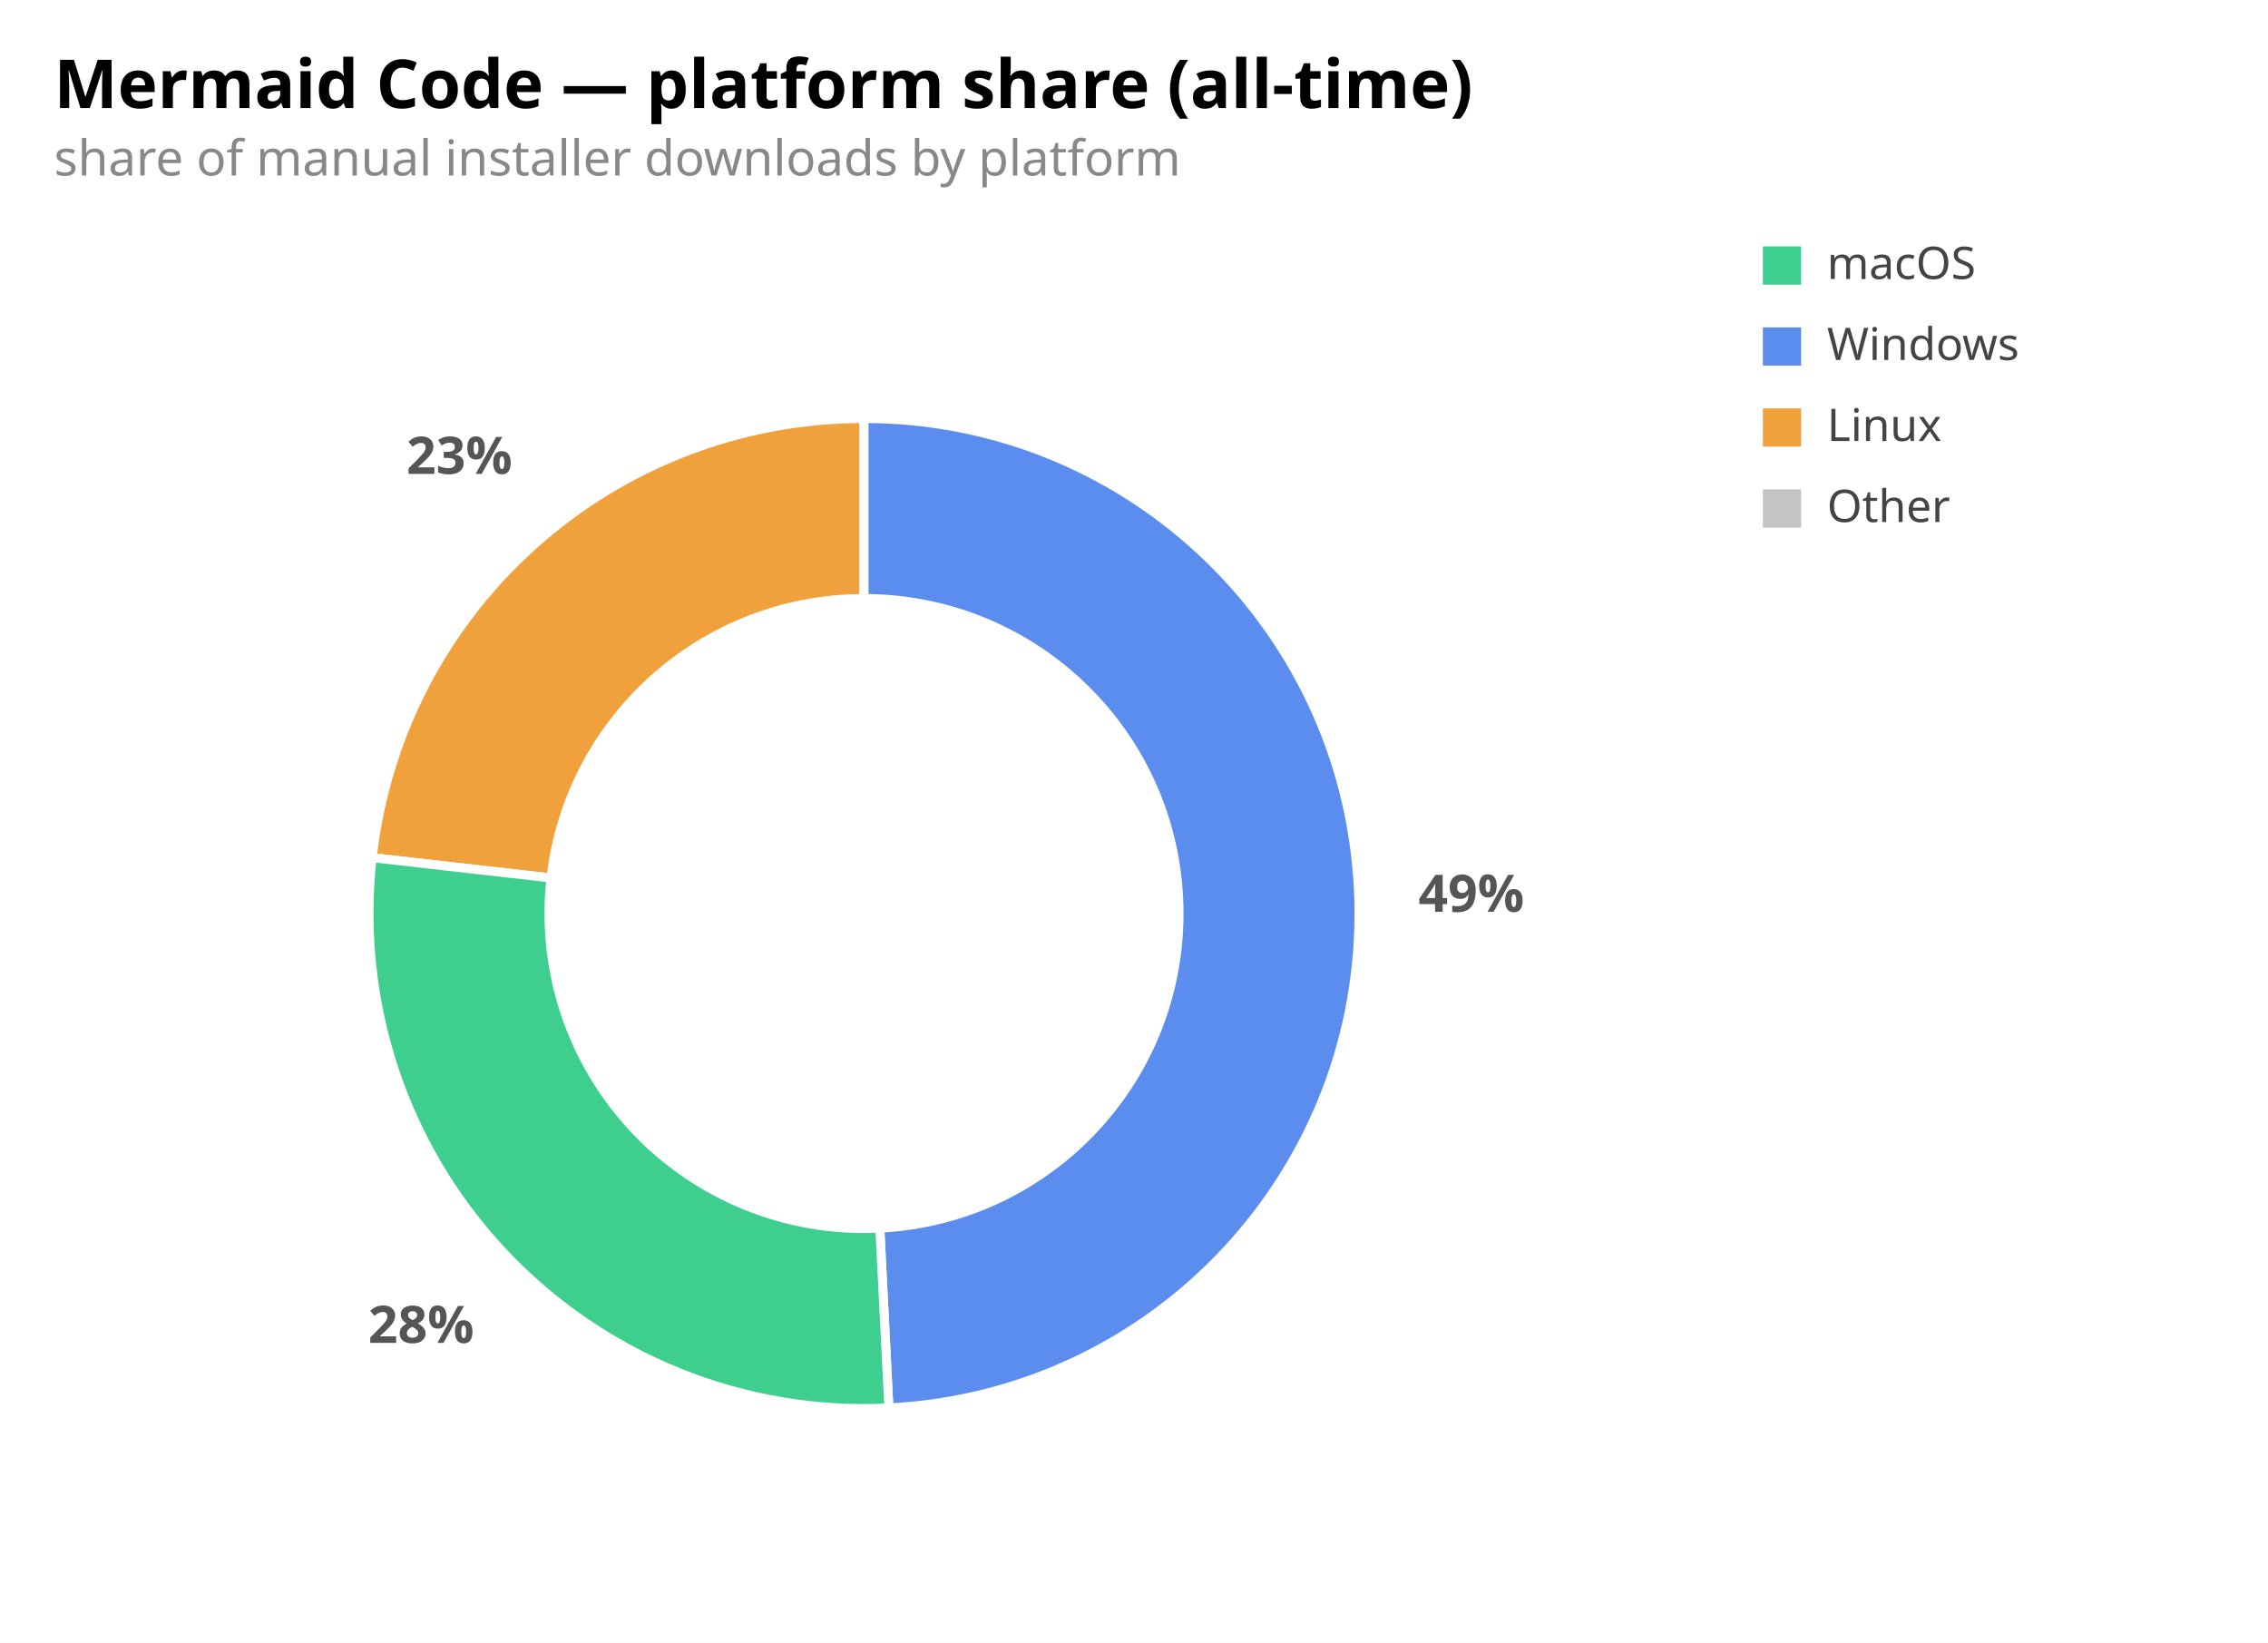
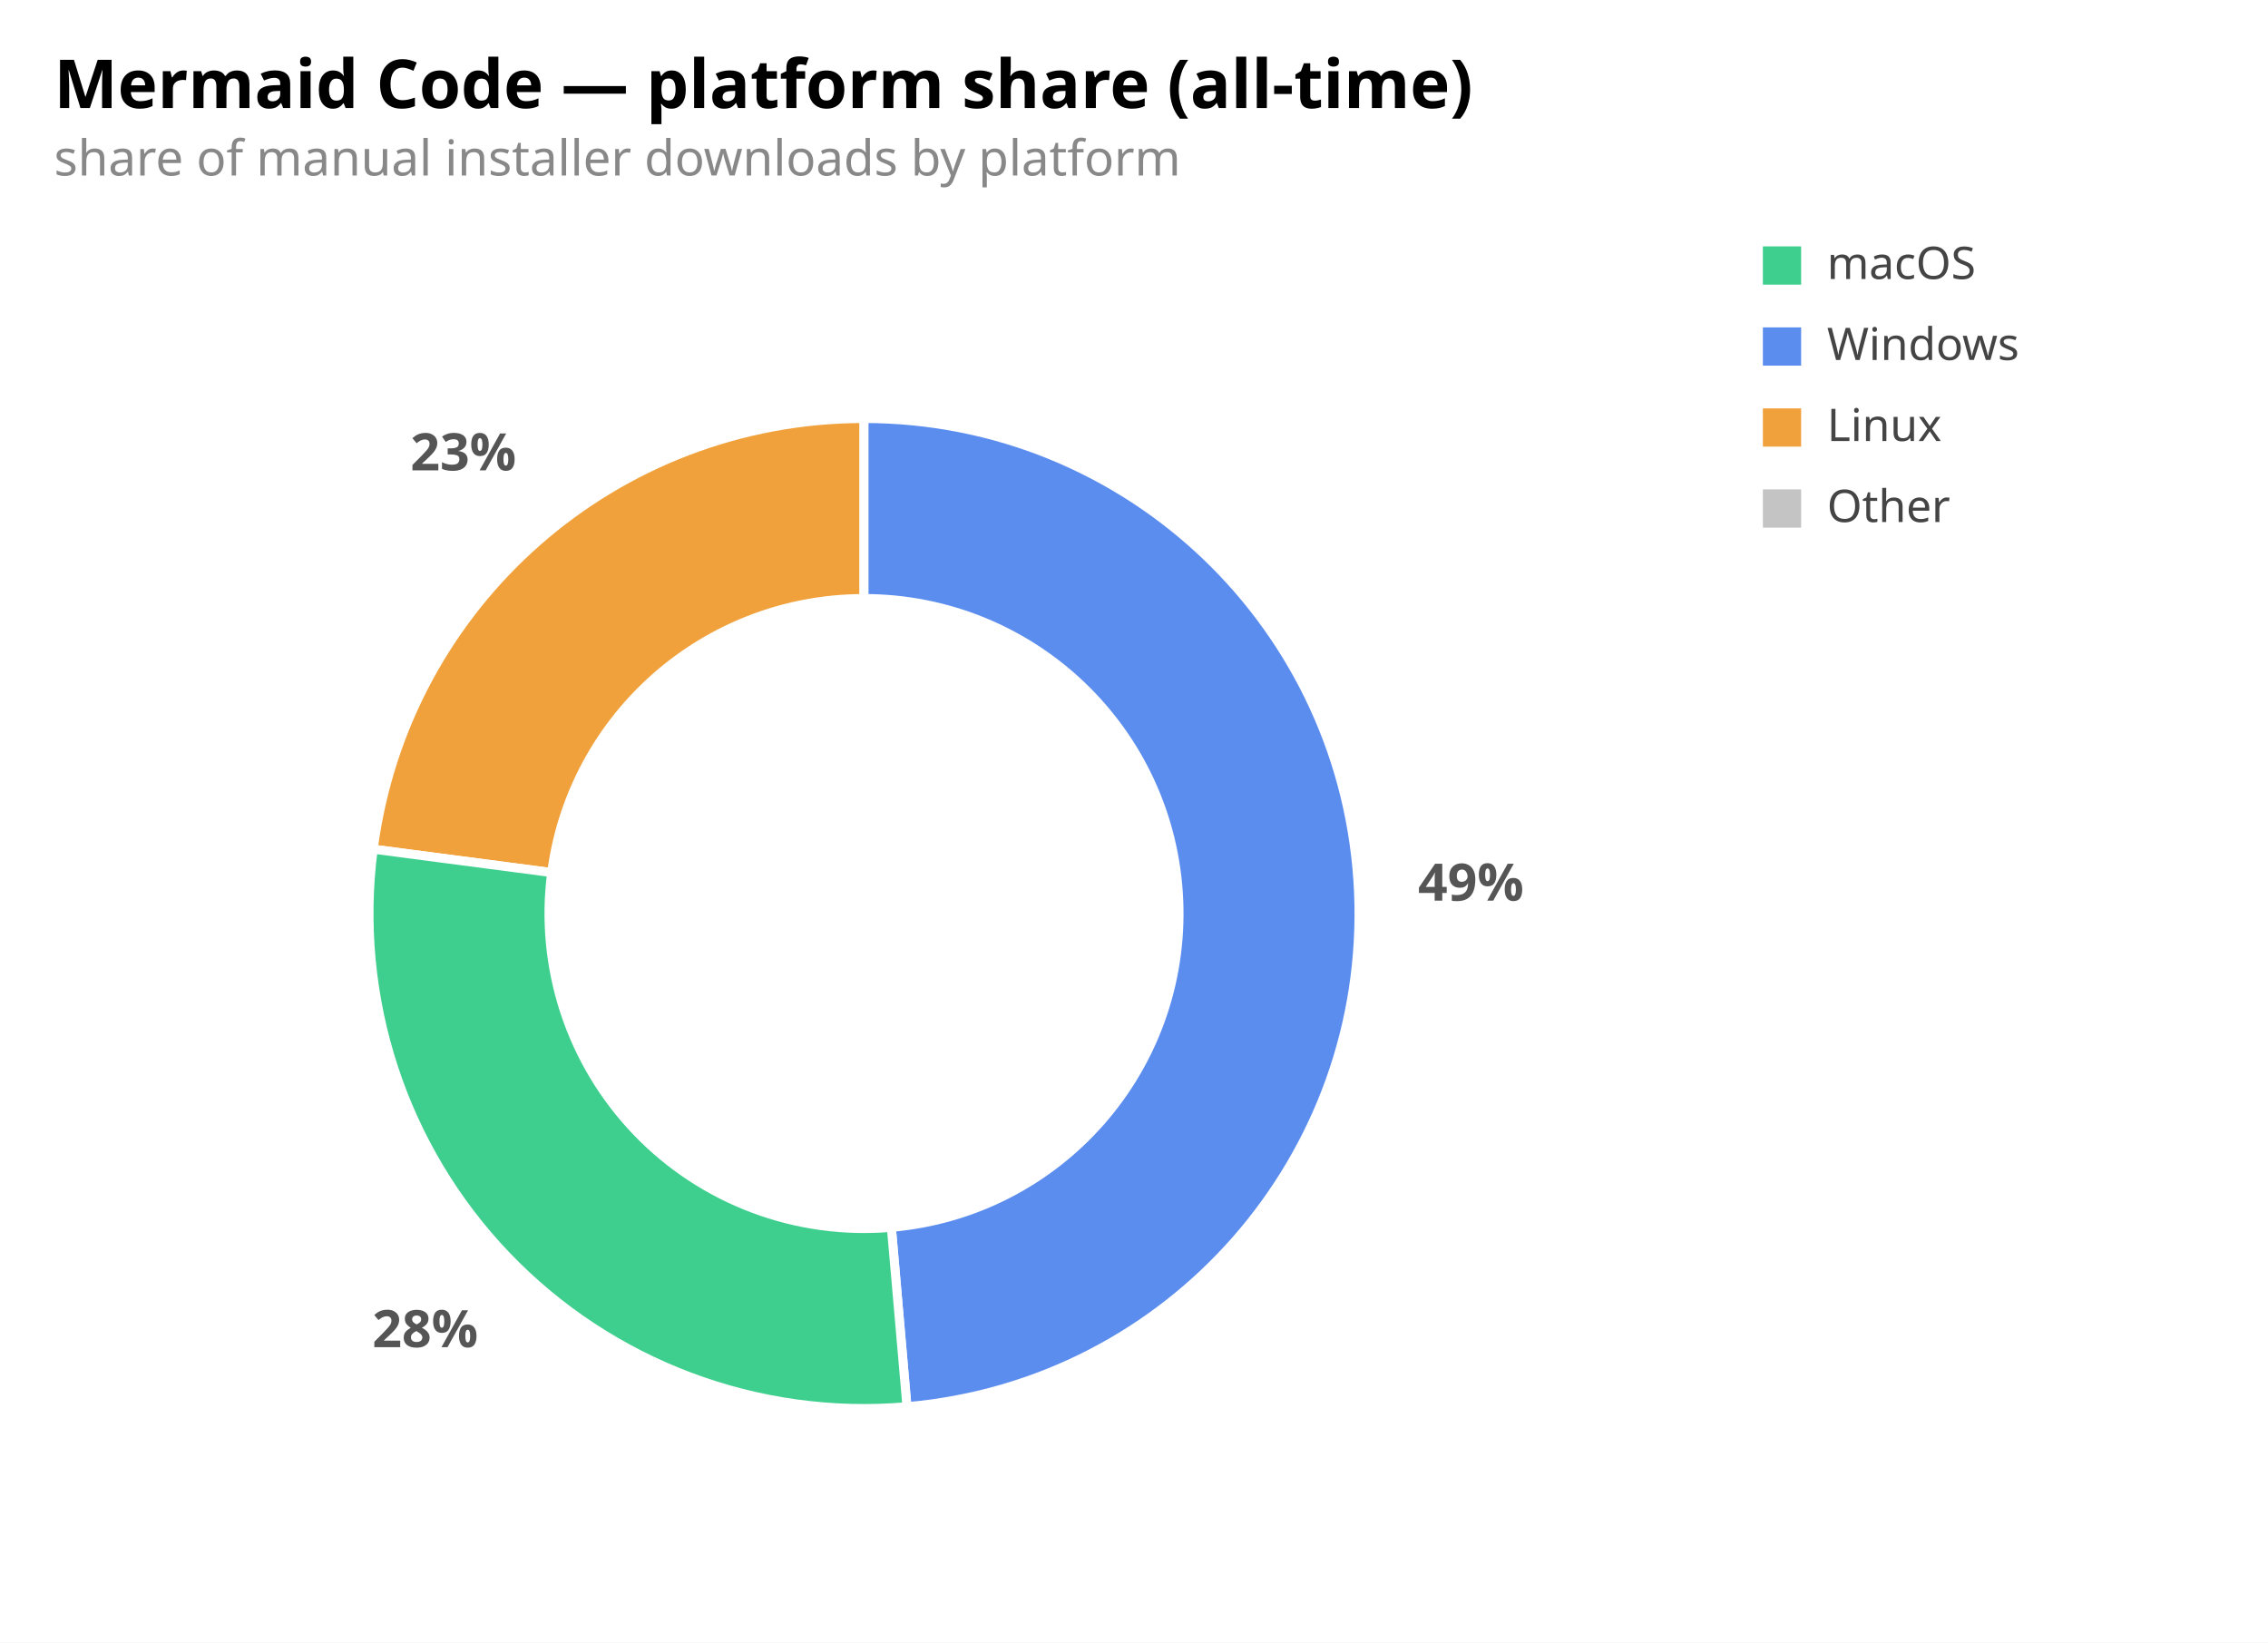
<svg xmlns="http://www.w3.org/2000/svg" version="1.1" class="marks" width="504" height="365" viewBox="0 0 504 365">
  <rect width="504" height="365" fill="white" />
  <g fill="none" stroke-miterlimit="4" transform="translate(12,53)">
    <g class="mark-group role-frame root" role="graphics-object" aria-roledescription="group mark container">
      <g transform="translate(0,0)">
        <path class="background" aria-hidden="true" d="M0,0h360v300h-360Z" />
        <g>
          <g class="mark-arc role-mark layer_0_marks" role="graphics-object" aria-roledescription="arc mark container">
-             <path aria-label="downloads: 58; platform: Linux" role="graphics-symbol" aria-roledescription="arc mark" transform="translate(180,150)" d="M0,-110A110,110,0,0,0,-109.297,-12.414L-69.553,-7.9A70,70,0,0,1,0,-70Z" fill="#f0a13b" stroke="white" stroke-width="2" />
-             <path aria-label="downloads: 123; platform: Windows" role="graphics-symbol" aria-roledescription="arc mark" transform="translate(180,150)" d="M5.527,109.861A110,110,0,0,0,0,-110L0,-70A70,70,0,0,1,3.517,69.912Z" fill="#5b8def" stroke="white" stroke-width="2" />
-             <path aria-label="downloads: 69; platform: macOS" role="graphics-symbol" aria-roledescription="arc mark" transform="translate(180,150)" d="M-109.297,-12.414A110,110,0,0,0,5.527,109.861L3.517,69.912A70,70,0,0,1,-69.553,-7.9Z" fill="#3ecf8e" stroke="white" stroke-width="2" />
+             <path aria-label="downloads: 58; platform: Linux" role="graphics-symbol" aria-roledescription="arc mark" transform="translate(180,150)" d="M0,-110A110,110,0,0,0,-109.066,-14.301L-69.406,-9.101A70,70,0,0,1,0,-70Z" fill="#f0a13b" stroke="white" stroke-width="2" />
+             <path aria-label="downloads: 123; platform: Windows" role="graphics-symbol" aria-roledescription="arc mark" transform="translate(180,150)" d="M9.549,109.585A110,110,0,0,0,0,-110L0,-70A70,70,0,0,1,6.077,69.736Z" fill="#5b8def" stroke="white" stroke-width="2" />
+             <path aria-label="downloads: 72; platform: macOS" role="graphics-symbol" aria-roledescription="arc mark" transform="translate(180,150)" d="M-109.066,-14.301A110,110,0,0,0,9.549,109.585L6.077,69.736A70,70,0,0,1,-69.406,-9.101Z" fill="#3ecf8e" stroke="white" stroke-width="2" />
          </g>
          <g class="mark-text role-mark layer_1_marks" role="graphics-object" aria-roledescription="text mark container">
-             <text aria-label="downloads: 58; platform: Linux; frac: 23%" role="graphics-symbol" aria-roledescription="text mark" text-anchor="middle" transform="translate(90.0884,52.29795)" font-family="sans-serif" font-size="11.5px" font-weight="600" fill="#555" opacity="1">23%</text>
-             <text aria-label="downloads: 123; platform: Windows; frac: 49%" role="graphics-symbol" aria-roledescription="text mark" text-anchor="middle" transform="translate(314.9574,149.6074)" font-family="sans-serif" font-size="11.5px" font-weight="600" fill="#555" opacity="1">49%</text>
-             <text aria-label="downloads: 69; platform: macOS; frac: 28%" role="graphics-symbol" aria-roledescription="text mark" text-anchor="middle" transform="translate(81.58924,245.4139)" font-family="sans-serif" font-size="11.5px" font-weight="600" fill="#555" opacity="1">28%</text>
+             <text aria-label="downloads: 58; platform: Linux; frac: 23%" role="graphics-symbol" aria-roledescription="text mark" text-anchor="middle" transform="translate(90.96206,51.52466)" font-family="sans-serif" font-size="11.5px" font-weight="600" fill="#555" opacity="1">23%</text>
+             <text aria-label="downloads: 123; platform: Windows; frac: 49%" role="graphics-symbol" aria-roledescription="text mark" text-anchor="middle" transform="translate(314.8725,147.1346)" font-family="sans-serif" font-size="11.5px" font-weight="600" fill="#555" opacity="1">49%</text>
+             <text aria-label="downloads: 72; platform: macOS; frac: 28%" role="graphics-symbol" aria-roledescription="text mark" text-anchor="middle" transform="translate(82.48892,246.3627)" font-family="sans-serif" font-size="11.5px" font-weight="600" fill="#555" opacity="1">28%</text>
          </g>
          <g class="mark-group role-legend" role="graphics-symbol" aria-roledescription="legend" aria-label="Symbol legend for fill color with 4 values: macOS, Windows, Linux, Other">
            <g transform="translate(378,0)">
              <path class="background" aria-hidden="true" d="M0,0h72v68h-72Z" pointer-events="none" />
              <g>
                <g class="mark-group role-legend-entry">
                  <g transform="translate(0,0)">
                    <path class="background" aria-hidden="true" d="M0,0h0v0h0Z" pointer-events="none" />
                    <g>
                      <g class="mark-group role-scope" role="graphics-object" aria-roledescription="group mark container">
                        <g transform="translate(0,0)">
                          <path class="background" aria-hidden="true" d="M0,0h72v14h-72Z" pointer-events="none" opacity="1" />
                          <g>
                            <g class="mark-symbol role-legend-symbol" pointer-events="none">
                              <path transform="translate(6,6)" d="M-5,-5h10v10h-10Z" fill="#3ecf8e" stroke="white" stroke-width="1.5" opacity="1" />
                            </g>
                            <g class="mark-text role-legend-label" pointer-events="none">
                              <text text-anchor="start" transform="translate(16,9)" font-family="sans-serif" font-size="10px" fill="#444" opacity="1">macOS</text>
                            </g>
                          </g>
                          <path class="foreground" aria-hidden="true" d="" pointer-events="none" display="none" />
                        </g>
                        <g transform="translate(0,18)">
                          <path class="background" aria-hidden="true" d="M0,0h72v14h-72Z" pointer-events="none" opacity="1" />
                          <g>
                            <g class="mark-symbol role-legend-symbol" pointer-events="none">
                              <path transform="translate(6,6)" d="M-5,-5h10v10h-10Z" fill="#5b8def" stroke="white" stroke-width="1.5" opacity="1" />
                            </g>
                            <g class="mark-text role-legend-label" pointer-events="none">
                              <text text-anchor="start" transform="translate(16,9)" font-family="sans-serif" font-size="10px" fill="#444" opacity="1">Windows</text>
                            </g>
                          </g>
                          <path class="foreground" aria-hidden="true" d="" pointer-events="none" display="none" />
                        </g>
                        <g transform="translate(0,36)">
                          <path class="background" aria-hidden="true" d="M0,0h72v14h-72Z" pointer-events="none" opacity="1" />
                          <g>
                            <g class="mark-symbol role-legend-symbol" pointer-events="none">
                              <path transform="translate(6,6)" d="M-5,-5h10v10h-10Z" fill="#f0a13b" stroke="white" stroke-width="1.5" opacity="1" />
                            </g>
                            <g class="mark-text role-legend-label" pointer-events="none">
                              <text text-anchor="start" transform="translate(16,9)" font-family="sans-serif" font-size="10px" fill="#444" opacity="1">Linux</text>
                            </g>
                          </g>
                          <path class="foreground" aria-hidden="true" d="" pointer-events="none" display="none" />
                        </g>
                        <g transform="translate(0,54)">
                          <path class="background" aria-hidden="true" d="M0,0h72v14h-72Z" pointer-events="none" opacity="1" />
                          <g>
                            <g class="mark-symbol role-legend-symbol" pointer-events="none">
                              <path transform="translate(6,6)" d="M-5,-5h10v10h-10Z" fill="#c4c4c4" stroke="white" stroke-width="1.5" opacity="1" />
                            </g>
                            <g class="mark-text role-legend-label" pointer-events="none">
                              <text text-anchor="start" transform="translate(16,9)" font-family="sans-serif" font-size="10px" fill="#444" opacity="1">Other</text>
                            </g>
                          </g>
                          <path class="foreground" aria-hidden="true" d="" pointer-events="none" display="none" />
                        </g>
                      </g>
                    </g>
                    <path class="foreground" aria-hidden="true" d="" pointer-events="none" display="none" />
                  </g>
                </g>
              </g>
              <path class="foreground" aria-hidden="true" d="" pointer-events="none" display="none" />
            </g>
          </g>
          <g class="mark-group role-title">
            <g transform="translate(0,-41)">
              <path class="background" aria-hidden="true" d="M0,0h0v0h0Z" pointer-events="none" />
              <g>
                <g class="mark-text role-title-text" role="graphics-symbol" aria-roledescription="title" aria-label="Title text 'Mermaid Code — platform share (all-time)'" pointer-events="none">
                  <text text-anchor="start" transform="translate(0,12)" font-family="sans-serif" font-size="15px" font-weight="600" fill="#000" opacity="1">Mermaid Code — platform share (all-time)</text>
                </g>
                <g class="mark-text role-title-subtitle" role="graphics-symbol" aria-roledescription="subtitle" aria-label="Subtitle text 'share of manual installer downloads by platform'" pointer-events="none">
                  <text text-anchor="start" transform="translate(0,27)" font-family="sans-serif" font-size="11px" fill="#888" opacity="1">share of manual installer downloads by platform</text>
                </g>
              </g>
              <path class="foreground" aria-hidden="true" d="" pointer-events="none" display="none" />
            </g>
          </g>
        </g>
        <path class="foreground" aria-hidden="true" d="" display="none" />
      </g>
    </g>
  </g>
</svg>
